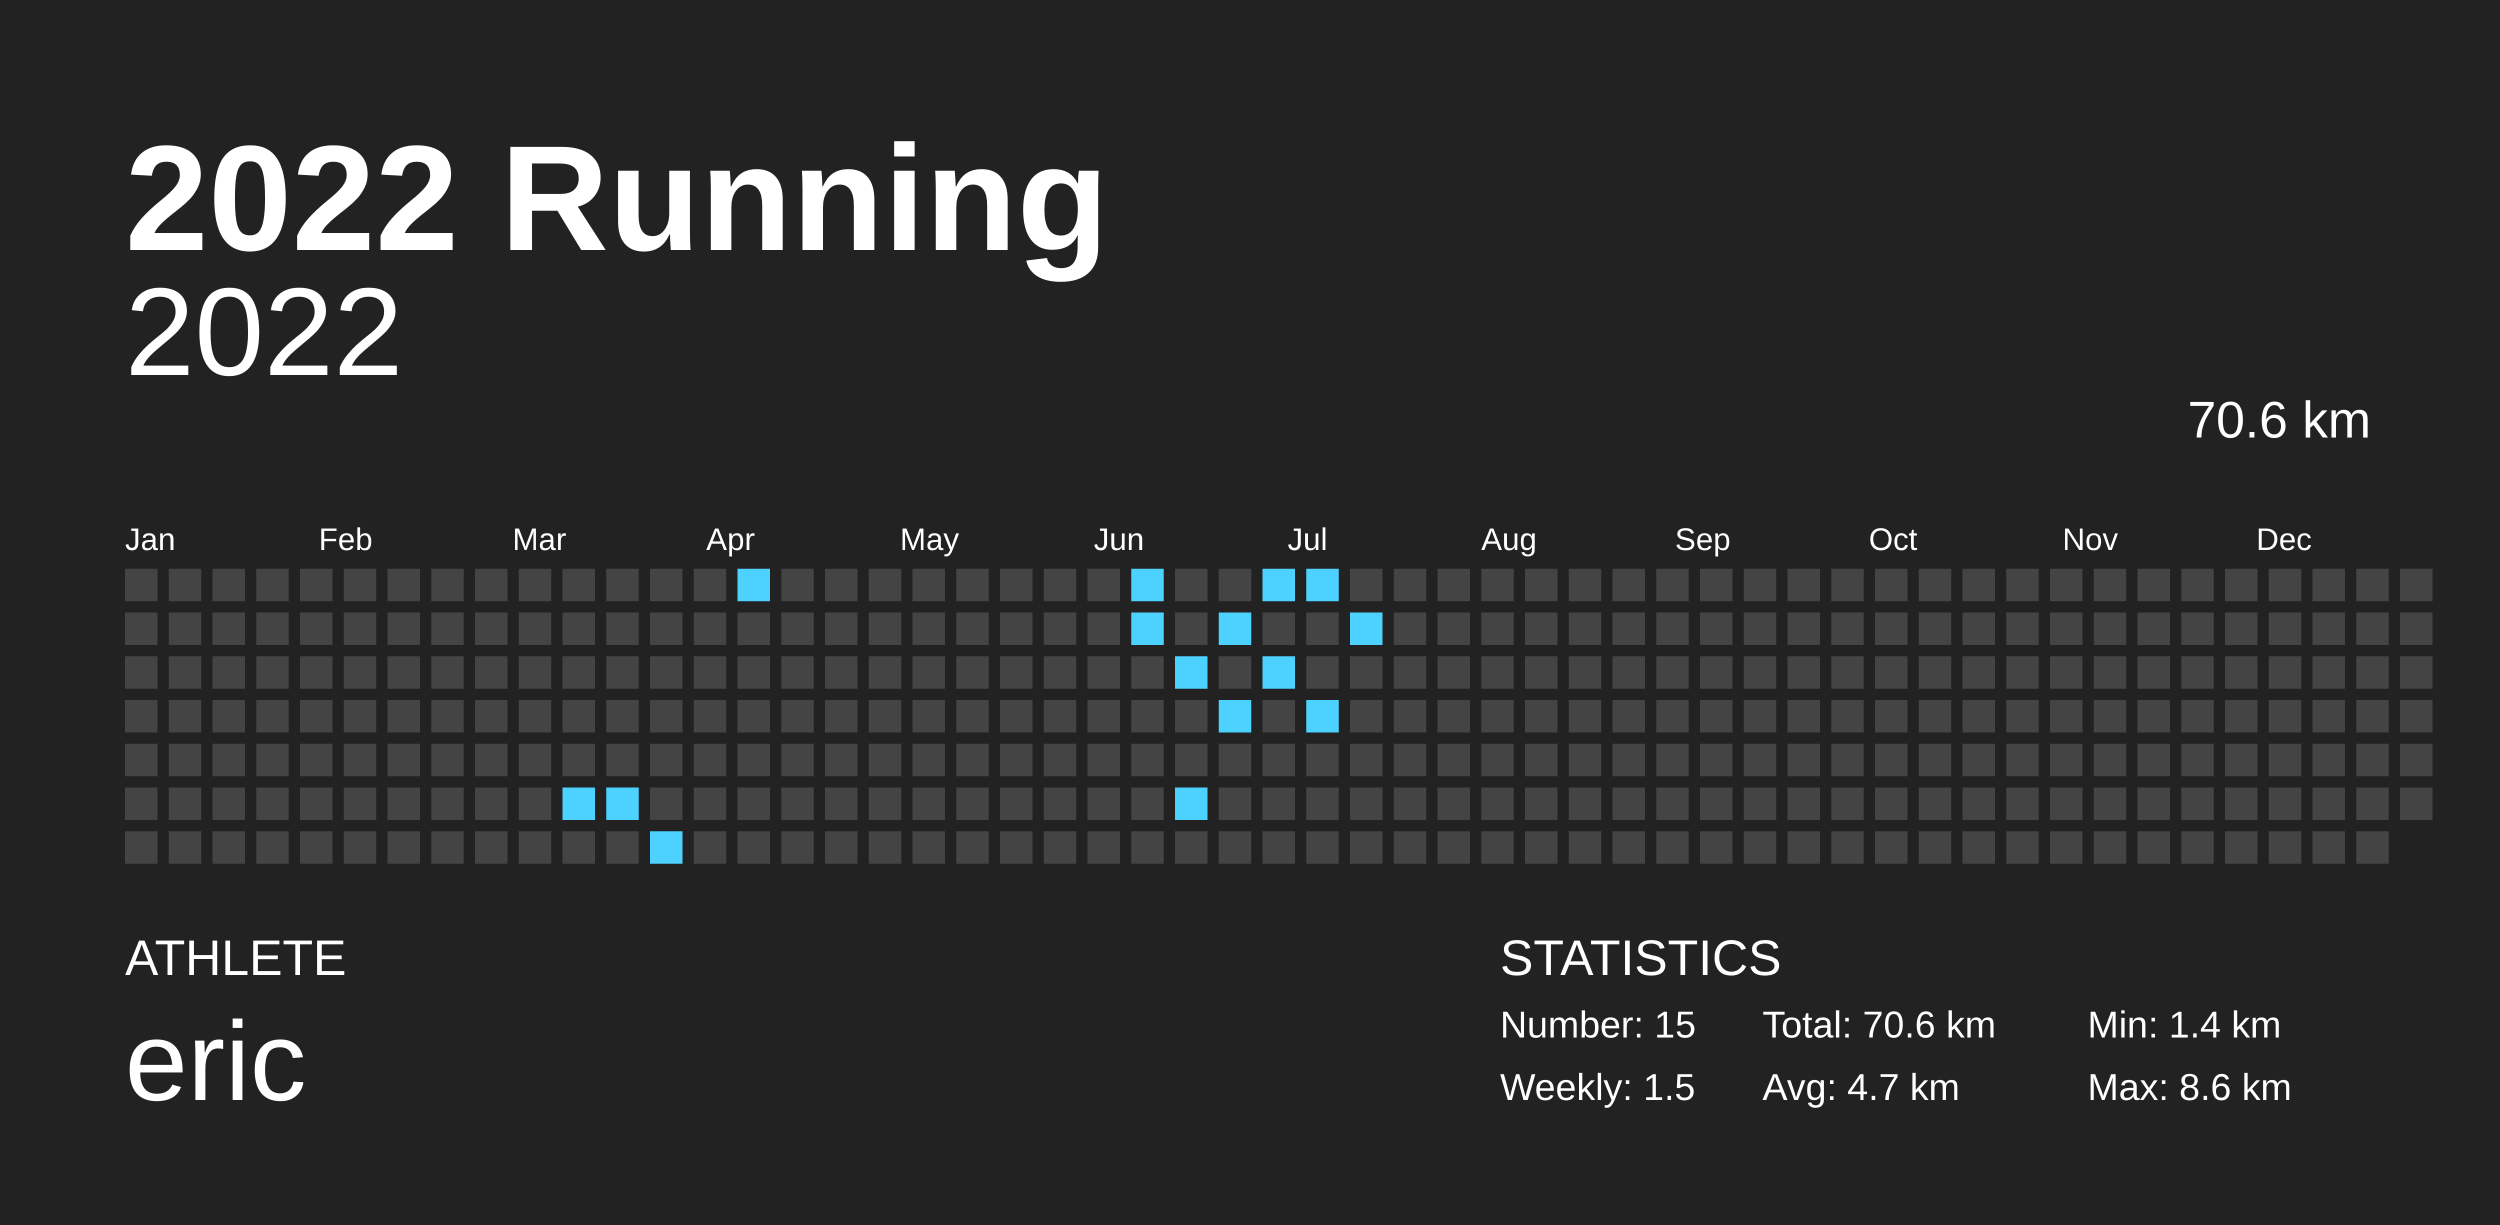
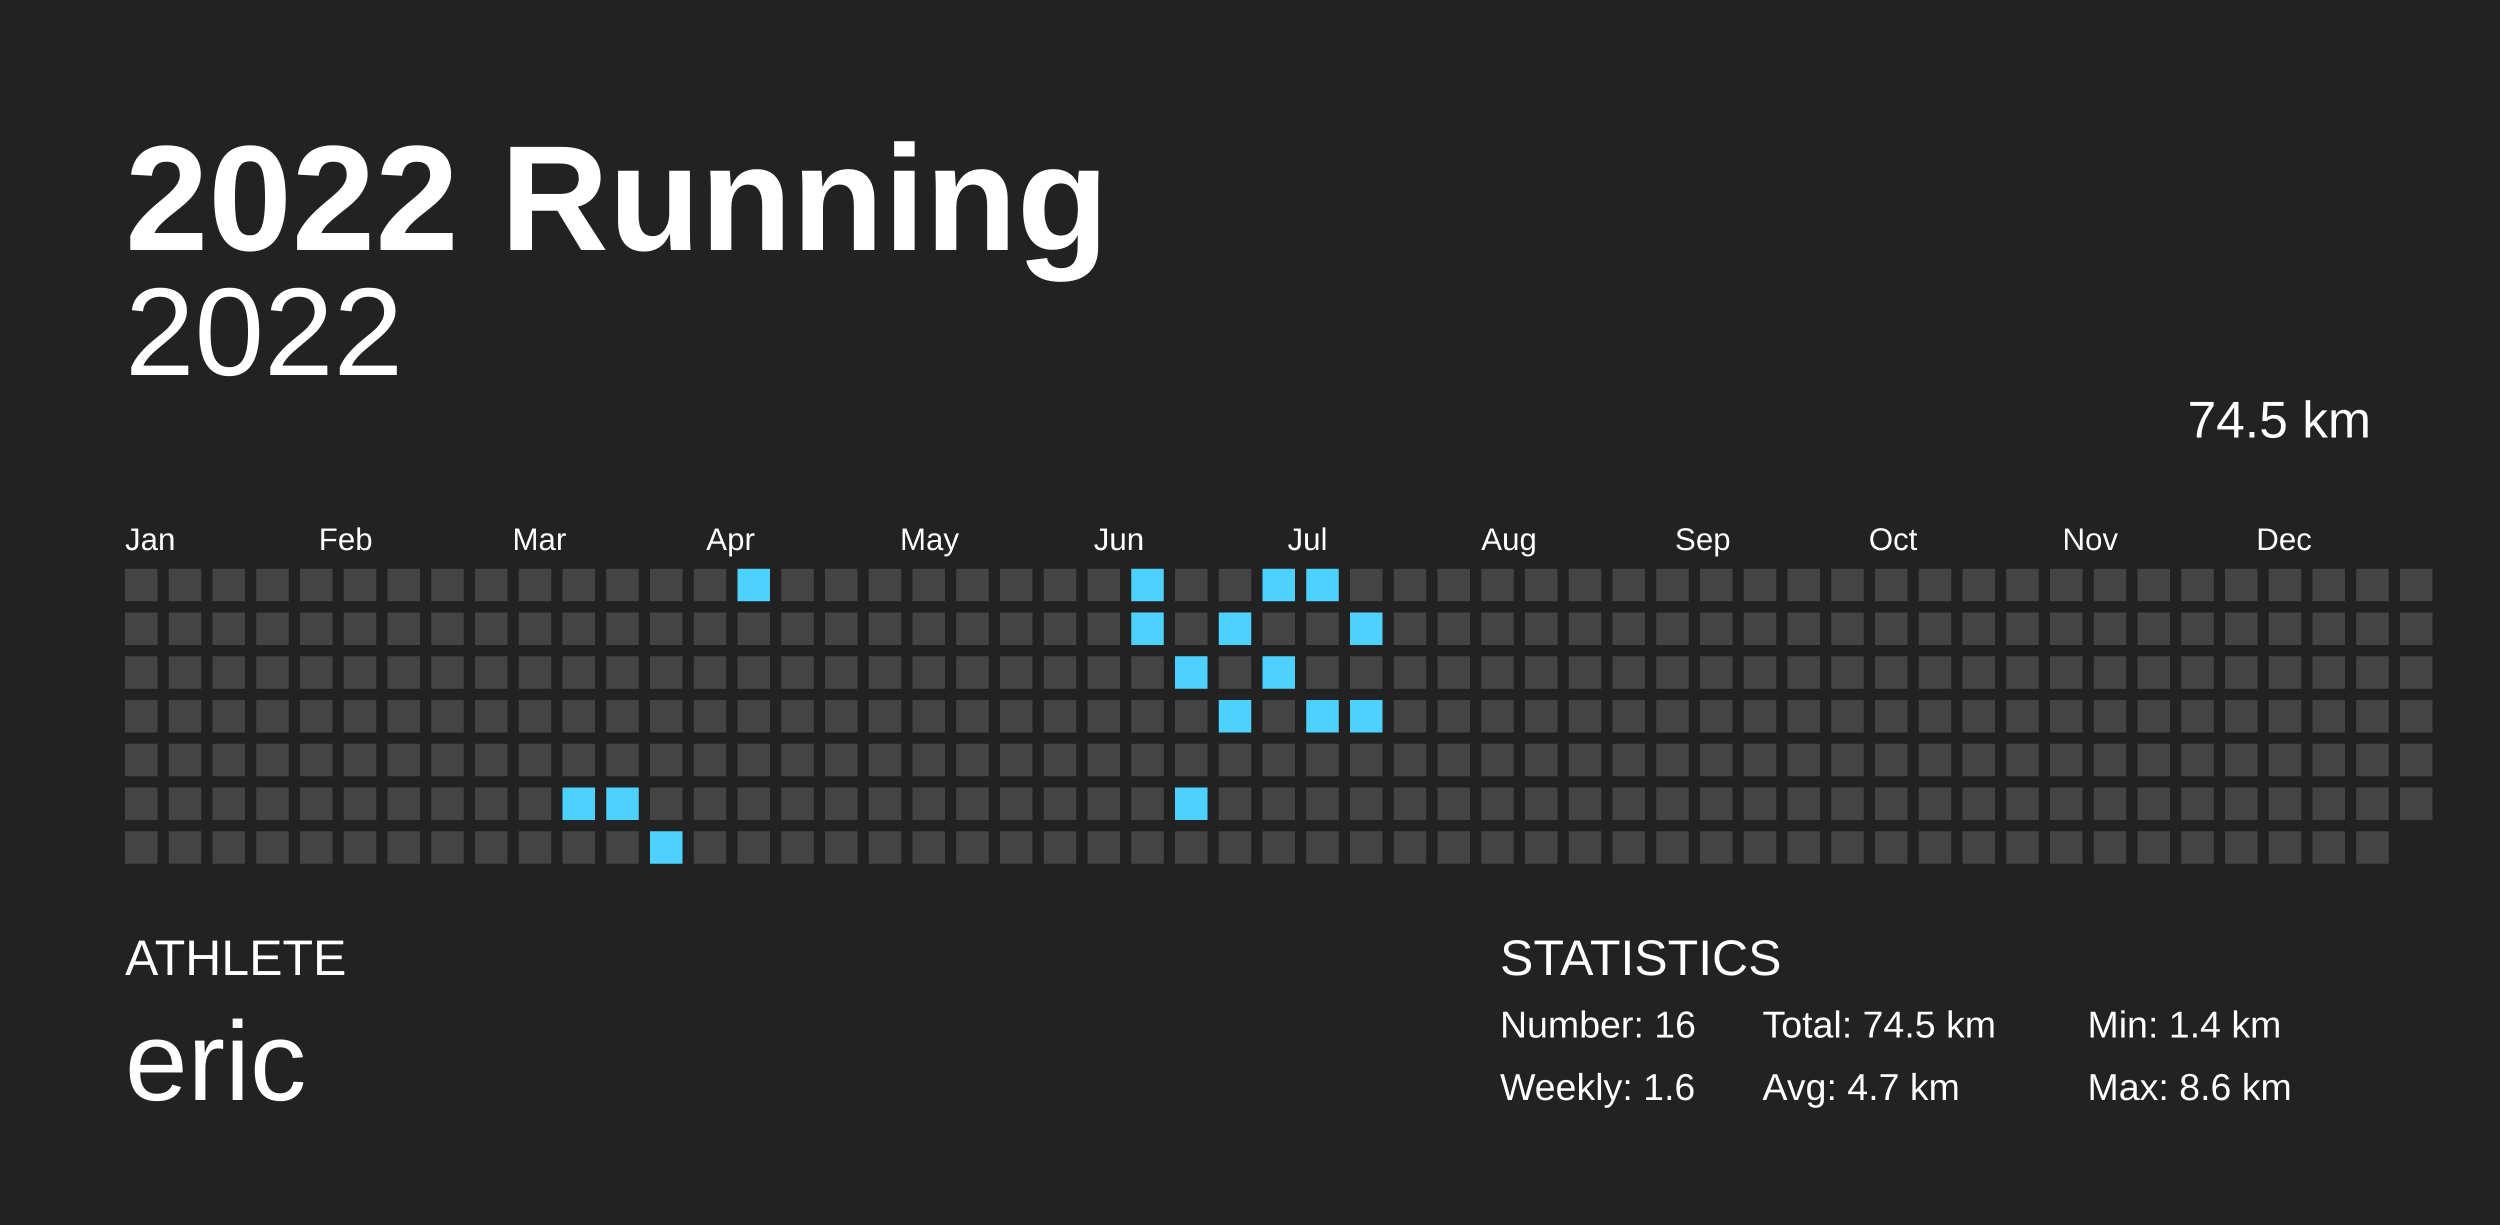
<svg xmlns="http://www.w3.org/2000/svg" baseProfile="full" height="98mm" version="1.1" viewBox="0,0,200,98" width="200mm">
  <defs />
  <rect fill="#222222" height="98" width="200" x="0" y="0" />
  <text fill="#FFFFFF" style="font-size:12px; font-family:Arial; font-weight:bold;" x="10" y="20">2022 Running</text>
  <text fill="#FFFFFF" style="font-size:4px; font-family:Arial" x="10" y="78">ATHLETE</text>
  <text fill="#FFFFFF" style="font-size:9px; font-family:Arial" x="10" y="88">eric</text>
  <text fill="#FFFFFF" style="font-size:4px; font-family:Arial" x="120" y="78">STATISTICS</text>
-   <text fill="#FFFFFF" style="font-size:3px; font-family:Arial" x="120" y="83">Number: 15</text>
-   <text fill="#FFFFFF" style="font-size:3px; font-family:Arial" x="120" y="88">Weekly: 1.5</text>
-   <text fill="#FFFFFF" style="font-size:3px; font-family:Arial" x="141" y="83">Total: 70.6 km</text>
+   <text fill="#FFFFFF" style="font-size:3px; font-family:Arial" x="120" y="83">Number: 16</text>
+   <text fill="#FFFFFF" style="font-size:3px; font-family:Arial" x="120" y="88">Weekly: 1.6</text>
+   <text fill="#FFFFFF" style="font-size:3px; font-family:Arial" x="141" y="83">Total: 74.5 km</text>
  <text fill="#FFFFFF" style="font-size:3px; font-family:Arial" x="141" y="88">Avg: 4.7 km</text>
  <text fill="#FFFFFF" style="font-size:3px; font-family:Arial" x="167" y="83">Min: 1.4 km</text>
  <text fill="#FFFFFF" style="font-size:3px; font-family:Arial" x="167" y="88">Max: 8.6 km</text>
  <text alignment-baseline="hanging" fill="#FFFFFF" style="font-size:10.0px; font-family:Arial;" x="10" y="30">2022</text>
-   <text alignment-baseline="hanging" fill="#FFFFFF" style="font-size:4.125px; font-family:Arial;" x="175" y="35">70.6 km</text>
+   <text alignment-baseline="hanging" fill="#FFFFFF" style="font-size:4.125px; font-family:Arial;" x="175" y="35">74.5 km</text>
  <text fill="#FFFFFF" style="font-size:2.5px; font-family:Arial" x="10.0" y="44">Jan</text>
  <text fill="#FFFFFF" style="font-size:2.5px; font-family:Arial" x="25.5" y="44">Feb</text>
  <text fill="#FFFFFF" style="font-size:2.5px; font-family:Arial" x="41.0" y="44">Mar</text>
  <text fill="#FFFFFF" style="font-size:2.5px; font-family:Arial" x="56.5" y="44">Apr</text>
  <text fill="#FFFFFF" style="font-size:2.5px; font-family:Arial" x="72.0" y="44">May</text>
  <text fill="#FFFFFF" style="font-size:2.5px; font-family:Arial" x="87.5" y="44">Jun</text>
  <text fill="#FFFFFF" style="font-size:2.5px; font-family:Arial" x="103.0" y="44">Jul</text>
  <text fill="#FFFFFF" style="font-size:2.5px; font-family:Arial" x="118.5" y="44">Aug</text>
  <text fill="#FFFFFF" style="font-size:2.5px; font-family:Arial" x="134.0" y="44">Sep</text>
  <text fill="#FFFFFF" style="font-size:2.5px; font-family:Arial" x="149.5" y="44">Oct</text>
  <text fill="#FFFFFF" style="font-size:2.5px; font-family:Arial" x="165.0" y="44">Nov</text>
  <text fill="#FFFFFF" style="font-size:2.5px; font-family:Arial" x="180.5" y="44">Dec</text>
  <rect fill="#444444" height="2.6" width="2.6" x="10.0" y="45.5" />
  <rect fill="#444444" height="2.6" width="2.6" x="10.0" y="49.0" />
  <rect fill="#444444" height="2.6" width="2.6" x="10.0" y="52.5" />
  <rect fill="#444444" height="2.6" width="2.6" x="10.0" y="56.0" />
  <rect fill="#444444" height="2.6" width="2.6" x="10.0" y="59.5" />
  <rect fill="#444444" height="2.6" width="2.6" x="10.0" y="63.0" />
  <rect fill="#444444" height="2.6" width="2.6" x="10.0" y="66.5" />
  <rect fill="#444444" height="2.6" width="2.6" x="13.5" y="45.5" />
  <rect fill="#444444" height="2.6" width="2.6" x="13.5" y="49.0" />
  <rect fill="#444444" height="2.6" width="2.6" x="13.5" y="52.5" />
  <rect fill="#444444" height="2.6" width="2.6" x="13.5" y="56.0" />
  <rect fill="#444444" height="2.6" width="2.6" x="13.5" y="59.5" />
  <rect fill="#444444" height="2.6" width="2.6" x="13.5" y="63.0" />
  <rect fill="#444444" height="2.6" width="2.6" x="13.5" y="66.5" />
  <rect fill="#444444" height="2.6" width="2.6" x="17.0" y="45.5" />
  <rect fill="#444444" height="2.6" width="2.6" x="17.0" y="49.0" />
  <rect fill="#444444" height="2.6" width="2.6" x="17.0" y="52.5" />
  <rect fill="#444444" height="2.6" width="2.6" x="17.0" y="56.0" />
  <rect fill="#444444" height="2.6" width="2.6" x="17.0" y="59.5" />
  <rect fill="#444444" height="2.6" width="2.6" x="17.0" y="63.0" />
  <rect fill="#444444" height="2.6" width="2.6" x="17.0" y="66.5" />
  <rect fill="#444444" height="2.6" width="2.6" x="20.5" y="45.5" />
  <rect fill="#444444" height="2.6" width="2.6" x="20.5" y="49.0" />
  <rect fill="#444444" height="2.6" width="2.6" x="20.5" y="52.5" />
  <rect fill="#444444" height="2.6" width="2.6" x="20.5" y="56.0" />
  <rect fill="#444444" height="2.6" width="2.6" x="20.5" y="59.5" />
  <rect fill="#444444" height="2.6" width="2.6" x="20.5" y="63.0" />
  <rect fill="#444444" height="2.6" width="2.6" x="20.5" y="66.5" />
  <rect fill="#444444" height="2.6" width="2.6" x="24.0" y="45.5" />
  <rect fill="#444444" height="2.6" width="2.6" x="24.0" y="49.0" />
  <rect fill="#444444" height="2.6" width="2.6" x="24.0" y="52.5" />
  <rect fill="#444444" height="2.6" width="2.6" x="24.0" y="56.0" />
  <rect fill="#444444" height="2.6" width="2.6" x="24.0" y="59.5" />
  <rect fill="#444444" height="2.6" width="2.6" x="24.0" y="63.0" />
  <rect fill="#444444" height="2.6" width="2.6" x="24.0" y="66.5" />
  <rect fill="#444444" height="2.6" width="2.6" x="27.5" y="45.5" />
  <rect fill="#444444" height="2.6" width="2.6" x="27.5" y="49.0" />
  <rect fill="#444444" height="2.6" width="2.6" x="27.5" y="52.5" />
  <rect fill="#444444" height="2.6" width="2.6" x="27.5" y="56.0" />
  <rect fill="#444444" height="2.6" width="2.6" x="27.5" y="59.5" />
  <rect fill="#444444" height="2.6" width="2.6" x="27.5" y="63.0" />
  <rect fill="#444444" height="2.6" width="2.6" x="27.5" y="66.5" />
  <rect fill="#444444" height="2.6" width="2.6" x="31.0" y="45.5" />
  <rect fill="#444444" height="2.6" width="2.6" x="31.0" y="49.0" />
  <rect fill="#444444" height="2.6" width="2.6" x="31.0" y="52.5" />
  <rect fill="#444444" height="2.6" width="2.6" x="31.0" y="56.0" />
  <rect fill="#444444" height="2.6" width="2.6" x="31.0" y="59.5" />
  <rect fill="#444444" height="2.6" width="2.6" x="31.0" y="63.0" />
  <rect fill="#444444" height="2.6" width="2.6" x="31.0" y="66.5" />
  <rect fill="#444444" height="2.6" width="2.6" x="34.5" y="45.5" />
  <rect fill="#444444" height="2.6" width="2.6" x="34.5" y="49.0" />
  <rect fill="#444444" height="2.6" width="2.6" x="34.5" y="52.5" />
  <rect fill="#444444" height="2.6" width="2.6" x="34.5" y="56.0" />
  <rect fill="#444444" height="2.6" width="2.6" x="34.5" y="59.5" />
  <rect fill="#444444" height="2.6" width="2.6" x="34.5" y="63.0" />
  <rect fill="#444444" height="2.6" width="2.6" x="34.5" y="66.5" />
  <rect fill="#444444" height="2.6" width="2.6" x="38.0" y="45.5" />
  <rect fill="#444444" height="2.6" width="2.6" x="38.0" y="49.0" />
  <rect fill="#444444" height="2.6" width="2.6" x="38.0" y="52.5" />
  <rect fill="#444444" height="2.6" width="2.6" x="38.0" y="56.0" />
  <rect fill="#444444" height="2.6" width="2.6" x="38.0" y="59.5" />
  <rect fill="#444444" height="2.6" width="2.6" x="38.0" y="63.0" />
  <rect fill="#444444" height="2.6" width="2.6" x="38.0" y="66.5" />
  <rect fill="#444444" height="2.6" width="2.6" x="41.5" y="45.5" />
  <rect fill="#444444" height="2.6" width="2.6" x="41.5" y="49.0" />
  <rect fill="#444444" height="2.6" width="2.6" x="41.5" y="52.5" />
  <rect fill="#444444" height="2.6" width="2.6" x="41.5" y="56.0" />
  <rect fill="#444444" height="2.6" width="2.6" x="41.5" y="59.5" />
  <rect fill="#444444" height="2.6" width="2.6" x="41.5" y="63.0" />
  <rect fill="#444444" height="2.6" width="2.6" x="41.5" y="66.5" />
  <rect fill="#444444" height="2.6" width="2.6" x="45.0" y="45.5" />
  <rect fill="#444444" height="2.6" width="2.6" x="45.0" y="49.0" />
  <rect fill="#444444" height="2.6" width="2.6" x="45.0" y="52.5" />
  <rect fill="#444444" height="2.6" width="2.6" x="45.0" y="56.0" />
  <rect fill="#444444" height="2.6" width="2.6" x="45.0" y="59.5" />
  <rect fill="#4dd2ff" height="2.6" width="2.6" x="45.0" y="63.0" />
  <rect fill="#444444" height="2.6" width="2.6" x="45.0" y="66.5" />
  <rect fill="#444444" height="2.6" width="2.6" x="48.5" y="45.5" />
  <rect fill="#444444" height="2.6" width="2.6" x="48.5" y="49.0" />
  <rect fill="#444444" height="2.6" width="2.6" x="48.5" y="52.5" />
  <rect fill="#444444" height="2.6" width="2.6" x="48.5" y="56.0" />
  <rect fill="#444444" height="2.6" width="2.6" x="48.5" y="59.5" />
  <rect fill="#4dd2ff" height="2.6" width="2.6" x="48.5" y="63.0" />
  <rect fill="#444444" height="2.6" width="2.6" x="48.5" y="66.5" />
  <rect fill="#444444" height="2.6" width="2.6" x="52.0" y="45.5" />
  <rect fill="#444444" height="2.6" width="2.6" x="52.0" y="49.0" />
  <rect fill="#444444" height="2.6" width="2.6" x="52.0" y="52.5" />
  <rect fill="#444444" height="2.6" width="2.6" x="52.0" y="56.0" />
  <rect fill="#444444" height="2.6" width="2.6" x="52.0" y="59.5" />
  <rect fill="#444444" height="2.6" width="2.6" x="52.0" y="63.0" />
  <rect fill="#4dd2ff" height="2.6" width="2.6" x="52.0" y="66.5" />
  <rect fill="#444444" height="2.6" width="2.6" x="55.5" y="45.5" />
  <rect fill="#444444" height="2.6" width="2.6" x="55.5" y="49.0" />
  <rect fill="#444444" height="2.6" width="2.6" x="55.5" y="52.5" />
  <rect fill="#444444" height="2.6" width="2.6" x="55.5" y="56.0" />
  <rect fill="#444444" height="2.6" width="2.6" x="55.5" y="59.5" />
  <rect fill="#444444" height="2.6" width="2.6" x="55.5" y="63.0" />
  <rect fill="#444444" height="2.6" width="2.6" x="55.5" y="66.5" />
  <rect fill="#4dd2ff" height="2.6" width="2.6" x="59.0" y="45.5" />
  <rect fill="#444444" height="2.6" width="2.6" x="59.0" y="49.0" />
  <rect fill="#444444" height="2.6" width="2.6" x="59.0" y="52.5" />
  <rect fill="#444444" height="2.6" width="2.6" x="59.0" y="56.0" />
  <rect fill="#444444" height="2.6" width="2.6" x="59.0" y="59.5" />
  <rect fill="#444444" height="2.6" width="2.6" x="59.0" y="63.0" />
  <rect fill="#444444" height="2.6" width="2.6" x="59.0" y="66.5" />
  <rect fill="#444444" height="2.6" width="2.6" x="62.5" y="45.5" />
  <rect fill="#444444" height="2.6" width="2.6" x="62.5" y="49.0" />
  <rect fill="#444444" height="2.6" width="2.6" x="62.5" y="52.5" />
  <rect fill="#444444" height="2.6" width="2.6" x="62.5" y="56.0" />
  <rect fill="#444444" height="2.6" width="2.6" x="62.5" y="59.5" />
  <rect fill="#444444" height="2.6" width="2.6" x="62.5" y="63.0" />
  <rect fill="#444444" height="2.6" width="2.6" x="62.5" y="66.5" />
  <rect fill="#444444" height="2.6" width="2.6" x="66.0" y="45.5" />
  <rect fill="#444444" height="2.6" width="2.6" x="66.0" y="49.0" />
  <rect fill="#444444" height="2.6" width="2.6" x="66.0" y="52.5" />
  <rect fill="#444444" height="2.6" width="2.6" x="66.0" y="56.0" />
  <rect fill="#444444" height="2.6" width="2.6" x="66.0" y="59.5" />
  <rect fill="#444444" height="2.6" width="2.6" x="66.0" y="63.0" />
  <rect fill="#444444" height="2.6" width="2.6" x="66.0" y="66.5" />
  <rect fill="#444444" height="2.6" width="2.6" x="69.5" y="45.5" />
  <rect fill="#444444" height="2.6" width="2.6" x="69.5" y="49.0" />
  <rect fill="#444444" height="2.6" width="2.6" x="69.5" y="52.5" />
  <rect fill="#444444" height="2.6" width="2.6" x="69.5" y="56.0" />
  <rect fill="#444444" height="2.6" width="2.6" x="69.5" y="59.5" />
  <rect fill="#444444" height="2.6" width="2.6" x="69.5" y="63.0" />
  <rect fill="#444444" height="2.6" width="2.6" x="69.5" y="66.5" />
  <rect fill="#444444" height="2.6" width="2.6" x="73.0" y="45.5" />
  <rect fill="#444444" height="2.6" width="2.6" x="73.0" y="49.0" />
  <rect fill="#444444" height="2.6" width="2.6" x="73.0" y="52.5" />
  <rect fill="#444444" height="2.6" width="2.6" x="73.0" y="56.0" />
  <rect fill="#444444" height="2.6" width="2.6" x="73.0" y="59.5" />
  <rect fill="#444444" height="2.6" width="2.6" x="73.0" y="63.0" />
  <rect fill="#444444" height="2.6" width="2.6" x="73.0" y="66.5" />
  <rect fill="#444444" height="2.6" width="2.6" x="76.5" y="45.5" />
  <rect fill="#444444" height="2.6" width="2.6" x="76.5" y="49.0" />
  <rect fill="#444444" height="2.6" width="2.6" x="76.5" y="52.5" />
  <rect fill="#444444" height="2.6" width="2.6" x="76.5" y="56.0" />
  <rect fill="#444444" height="2.6" width="2.6" x="76.5" y="59.5" />
  <rect fill="#444444" height="2.6" width="2.6" x="76.5" y="63.0" />
  <rect fill="#444444" height="2.6" width="2.6" x="76.5" y="66.5" />
  <rect fill="#444444" height="2.6" width="2.6" x="80.0" y="45.5" />
  <rect fill="#444444" height="2.6" width="2.6" x="80.0" y="49.0" />
  <rect fill="#444444" height="2.6" width="2.6" x="80.0" y="52.5" />
  <rect fill="#444444" height="2.6" width="2.6" x="80.0" y="56.0" />
  <rect fill="#444444" height="2.6" width="2.6" x="80.0" y="59.5" />
  <rect fill="#444444" height="2.6" width="2.6" x="80.0" y="63.0" />
  <rect fill="#444444" height="2.6" width="2.6" x="80.0" y="66.5" />
  <rect fill="#444444" height="2.6" width="2.6" x="83.5" y="45.5" />
  <rect fill="#444444" height="2.6" width="2.6" x="83.5" y="49.0" />
  <rect fill="#444444" height="2.6" width="2.6" x="83.5" y="52.5" />
  <rect fill="#444444" height="2.6" width="2.6" x="83.5" y="56.0" />
  <rect fill="#444444" height="2.6" width="2.6" x="83.5" y="59.5" />
  <rect fill="#444444" height="2.6" width="2.6" x="83.5" y="63.0" />
  <rect fill="#444444" height="2.6" width="2.6" x="83.5" y="66.5" />
  <rect fill="#444444" height="2.6" width="2.6" x="87.0" y="45.5" />
  <rect fill="#444444" height="2.6" width="2.6" x="87.0" y="49.0" />
  <rect fill="#444444" height="2.6" width="2.6" x="87.0" y="52.5" />
  <rect fill="#444444" height="2.6" width="2.6" x="87.0" y="56.0" />
  <rect fill="#444444" height="2.6" width="2.6" x="87.0" y="59.5" />
  <rect fill="#444444" height="2.6" width="2.6" x="87.0" y="63.0" />
  <rect fill="#444444" height="2.6" width="2.6" x="87.0" y="66.5" />
  <rect fill="#4dd2ff" height="2.6" width="2.6" x="90.5" y="45.5" />
  <rect fill="#4dd2ff" height="2.6" width="2.6" x="90.5" y="49.0" />
  <rect fill="#444444" height="2.6" width="2.6" x="90.5" y="52.5" />
  <rect fill="#444444" height="2.6" width="2.6" x="90.5" y="56.0" />
  <rect fill="#444444" height="2.6" width="2.6" x="90.5" y="59.5" />
  <rect fill="#444444" height="2.6" width="2.6" x="90.5" y="63.0" />
  <rect fill="#444444" height="2.6" width="2.6" x="90.5" y="66.5" />
  <rect fill="#444444" height="2.6" width="2.6" x="94.0" y="45.5" />
  <rect fill="#444444" height="2.6" width="2.6" x="94.0" y="49.0" />
  <rect fill="#4dd2ff" height="2.6" width="2.6" x="94.0" y="52.5" />
  <rect fill="#444444" height="2.6" width="2.6" x="94.0" y="56.0" />
  <rect fill="#444444" height="2.6" width="2.6" x="94.0" y="59.5" />
  <rect fill="#4dd2ff" height="2.6" width="2.6" x="94.0" y="63.0" />
  <rect fill="#444444" height="2.6" width="2.6" x="94.0" y="66.5" />
  <rect fill="#444444" height="2.6" width="2.6" x="97.5" y="45.5" />
  <rect fill="#4dd2ff" height="2.6" width="2.6" x="97.5" y="49.0" />
  <rect fill="#444444" height="2.6" width="2.6" x="97.5" y="52.5" />
  <rect fill="#4dd2ff" height="2.6" width="2.6" x="97.5" y="56.0" />
  <rect fill="#444444" height="2.6" width="2.6" x="97.5" y="59.5" />
  <rect fill="#444444" height="2.6" width="2.6" x="97.5" y="63.0" />
  <rect fill="#444444" height="2.6" width="2.6" x="97.5" y="66.5" />
  <rect fill="#4dd2ff" height="2.6" width="2.6" x="101.0" y="45.5" />
  <rect fill="#444444" height="2.6" width="2.6" x="101.0" y="49.0" />
  <rect fill="#4dd2ff" height="2.6" width="2.6" x="101.0" y="52.5" />
  <rect fill="#444444" height="2.6" width="2.6" x="101.0" y="56.0" />
  <rect fill="#444444" height="2.6" width="2.6" x="101.0" y="59.5" />
  <rect fill="#444444" height="2.6" width="2.6" x="101.0" y="63.0" />
  <rect fill="#444444" height="2.6" width="2.6" x="101.0" y="66.5" />
  <rect fill="#4dd2ff" height="2.6" width="2.6" x="104.5" y="45.5" />
  <rect fill="#444444" height="2.6" width="2.6" x="104.5" y="49.0" />
  <rect fill="#444444" height="2.6" width="2.6" x="104.5" y="52.5" />
  <rect fill="#4dd2ff" height="2.6" width="2.6" x="104.5" y="56.0" />
  <rect fill="#444444" height="2.6" width="2.6" x="104.5" y="59.5" />
  <rect fill="#444444" height="2.6" width="2.6" x="104.5" y="63.0" />
  <rect fill="#444444" height="2.6" width="2.6" x="104.5" y="66.5" />
  <rect fill="#444444" height="2.6" width="2.6" x="108.0" y="45.5" />
  <rect fill="#4dd2ff" height="2.6" width="2.6" x="108.0" y="49.0" />
  <rect fill="#444444" height="2.6" width="2.6" x="108.0" y="52.5" />
-   <rect fill="#444444" height="2.6" width="2.6" x="108.0" y="56.0" />
+   <rect fill="#4dd2ff" height="2.6" width="2.6" x="108.0" y="56.0" />
  <rect fill="#444444" height="2.6" width="2.6" x="108.0" y="59.5" />
  <rect fill="#444444" height="2.6" width="2.6" x="108.0" y="63.0" />
  <rect fill="#444444" height="2.6" width="2.6" x="108.0" y="66.5" />
  <rect fill="#444444" height="2.6" width="2.6" x="111.5" y="45.5" />
  <rect fill="#444444" height="2.6" width="2.6" x="111.5" y="49.0" />
  <rect fill="#444444" height="2.6" width="2.6" x="111.5" y="52.5" />
  <rect fill="#444444" height="2.6" width="2.6" x="111.5" y="56.0" />
  <rect fill="#444444" height="2.6" width="2.6" x="111.5" y="59.5" />
  <rect fill="#444444" height="2.6" width="2.6" x="111.5" y="63.0" />
  <rect fill="#444444" height="2.6" width="2.6" x="111.5" y="66.5" />
  <rect fill="#444444" height="2.6" width="2.6" x="115.0" y="45.5" />
  <rect fill="#444444" height="2.6" width="2.6" x="115.0" y="49.0" />
  <rect fill="#444444" height="2.6" width="2.6" x="115.0" y="52.5" />
  <rect fill="#444444" height="2.6" width="2.6" x="115.0" y="56.0" />
  <rect fill="#444444" height="2.6" width="2.6" x="115.0" y="59.5" />
  <rect fill="#444444" height="2.6" width="2.6" x="115.0" y="63.0" />
  <rect fill="#444444" height="2.6" width="2.6" x="115.0" y="66.5" />
  <rect fill="#444444" height="2.6" width="2.6" x="118.5" y="45.5" />
  <rect fill="#444444" height="2.6" width="2.6" x="118.5" y="49.0" />
  <rect fill="#444444" height="2.6" width="2.6" x="118.5" y="52.5" />
  <rect fill="#444444" height="2.6" width="2.6" x="118.5" y="56.0" />
  <rect fill="#444444" height="2.6" width="2.6" x="118.5" y="59.5" />
  <rect fill="#444444" height="2.6" width="2.6" x="118.5" y="63.0" />
  <rect fill="#444444" height="2.6" width="2.6" x="118.5" y="66.5" />
  <rect fill="#444444" height="2.6" width="2.6" x="122.0" y="45.5" />
  <rect fill="#444444" height="2.6" width="2.6" x="122.0" y="49.0" />
  <rect fill="#444444" height="2.6" width="2.6" x="122.0" y="52.5" />
  <rect fill="#444444" height="2.6" width="2.6" x="122.0" y="56.0" />
  <rect fill="#444444" height="2.6" width="2.6" x="122.0" y="59.5" />
  <rect fill="#444444" height="2.6" width="2.6" x="122.0" y="63.0" />
  <rect fill="#444444" height="2.6" width="2.6" x="122.0" y="66.5" />
  <rect fill="#444444" height="2.6" width="2.6" x="125.5" y="45.5" />
  <rect fill="#444444" height="2.6" width="2.6" x="125.5" y="49.0" />
  <rect fill="#444444" height="2.6" width="2.6" x="125.5" y="52.5" />
  <rect fill="#444444" height="2.6" width="2.6" x="125.5" y="56.0" />
  <rect fill="#444444" height="2.6" width="2.6" x="125.5" y="59.5" />
  <rect fill="#444444" height="2.6" width="2.6" x="125.5" y="63.0" />
  <rect fill="#444444" height="2.6" width="2.6" x="125.5" y="66.5" />
  <rect fill="#444444" height="2.6" width="2.6" x="129.0" y="45.5" />
  <rect fill="#444444" height="2.6" width="2.6" x="129.0" y="49.0" />
  <rect fill="#444444" height="2.6" width="2.6" x="129.0" y="52.5" />
  <rect fill="#444444" height="2.6" width="2.6" x="129.0" y="56.0" />
  <rect fill="#444444" height="2.6" width="2.6" x="129.0" y="59.5" />
  <rect fill="#444444" height="2.6" width="2.6" x="129.0" y="63.0" />
  <rect fill="#444444" height="2.6" width="2.6" x="129.0" y="66.5" />
  <rect fill="#444444" height="2.6" width="2.6" x="132.5" y="45.5" />
  <rect fill="#444444" height="2.6" width="2.6" x="132.5" y="49.0" />
  <rect fill="#444444" height="2.6" width="2.6" x="132.5" y="52.5" />
  <rect fill="#444444" height="2.6" width="2.6" x="132.5" y="56.0" />
  <rect fill="#444444" height="2.6" width="2.6" x="132.5" y="59.5" />
  <rect fill="#444444" height="2.6" width="2.6" x="132.5" y="63.0" />
  <rect fill="#444444" height="2.6" width="2.6" x="132.5" y="66.5" />
  <rect fill="#444444" height="2.6" width="2.6" x="136.0" y="45.5" />
  <rect fill="#444444" height="2.6" width="2.6" x="136.0" y="49.0" />
  <rect fill="#444444" height="2.6" width="2.6" x="136.0" y="52.5" />
  <rect fill="#444444" height="2.6" width="2.6" x="136.0" y="56.0" />
  <rect fill="#444444" height="2.6" width="2.6" x="136.0" y="59.5" />
  <rect fill="#444444" height="2.6" width="2.6" x="136.0" y="63.0" />
  <rect fill="#444444" height="2.6" width="2.6" x="136.0" y="66.5" />
  <rect fill="#444444" height="2.6" width="2.6" x="139.5" y="45.5" />
  <rect fill="#444444" height="2.6" width="2.6" x="139.5" y="49.0" />
  <rect fill="#444444" height="2.6" width="2.6" x="139.5" y="52.5" />
  <rect fill="#444444" height="2.6" width="2.6" x="139.5" y="56.0" />
  <rect fill="#444444" height="2.6" width="2.6" x="139.5" y="59.5" />
  <rect fill="#444444" height="2.6" width="2.6" x="139.5" y="63.0" />
  <rect fill="#444444" height="2.6" width="2.6" x="139.5" y="66.5" />
  <rect fill="#444444" height="2.6" width="2.6" x="143.0" y="45.5" />
  <rect fill="#444444" height="2.6" width="2.6" x="143.0" y="49.0" />
  <rect fill="#444444" height="2.6" width="2.6" x="143.0" y="52.5" />
  <rect fill="#444444" height="2.6" width="2.6" x="143.0" y="56.0" />
  <rect fill="#444444" height="2.6" width="2.6" x="143.0" y="59.5" />
  <rect fill="#444444" height="2.6" width="2.6" x="143.0" y="63.0" />
  <rect fill="#444444" height="2.6" width="2.6" x="143.0" y="66.5" />
  <rect fill="#444444" height="2.6" width="2.6" x="146.5" y="45.5" />
  <rect fill="#444444" height="2.6" width="2.6" x="146.5" y="49.0" />
  <rect fill="#444444" height="2.6" width="2.6" x="146.5" y="52.5" />
  <rect fill="#444444" height="2.6" width="2.6" x="146.5" y="56.0" />
  <rect fill="#444444" height="2.6" width="2.6" x="146.5" y="59.5" />
  <rect fill="#444444" height="2.6" width="2.6" x="146.5" y="63.0" />
  <rect fill="#444444" height="2.6" width="2.6" x="146.5" y="66.5" />
  <rect fill="#444444" height="2.6" width="2.6" x="150.0" y="45.5" />
  <rect fill="#444444" height="2.6" width="2.6" x="150.0" y="49.0" />
  <rect fill="#444444" height="2.6" width="2.6" x="150.0" y="52.5" />
  <rect fill="#444444" height="2.6" width="2.6" x="150.0" y="56.0" />
  <rect fill="#444444" height="2.6" width="2.6" x="150.0" y="59.5" />
  <rect fill="#444444" height="2.6" width="2.6" x="150.0" y="63.0" />
  <rect fill="#444444" height="2.6" width="2.6" x="150.0" y="66.5" />
  <rect fill="#444444" height="2.6" width="2.6" x="153.5" y="45.5" />
  <rect fill="#444444" height="2.6" width="2.6" x="153.5" y="49.0" />
  <rect fill="#444444" height="2.6" width="2.6" x="153.5" y="52.5" />
  <rect fill="#444444" height="2.6" width="2.6" x="153.5" y="56.0" />
  <rect fill="#444444" height="2.6" width="2.6" x="153.5" y="59.5" />
  <rect fill="#444444" height="2.6" width="2.6" x="153.5" y="63.0" />
  <rect fill="#444444" height="2.6" width="2.6" x="153.5" y="66.5" />
  <rect fill="#444444" height="2.6" width="2.6" x="157.0" y="45.5" />
  <rect fill="#444444" height="2.6" width="2.6" x="157.0" y="49.0" />
  <rect fill="#444444" height="2.6" width="2.6" x="157.0" y="52.5" />
  <rect fill="#444444" height="2.6" width="2.6" x="157.0" y="56.0" />
  <rect fill="#444444" height="2.6" width="2.6" x="157.0" y="59.5" />
  <rect fill="#444444" height="2.6" width="2.6" x="157.0" y="63.0" />
  <rect fill="#444444" height="2.6" width="2.6" x="157.0" y="66.5" />
  <rect fill="#444444" height="2.6" width="2.6" x="160.5" y="45.5" />
  <rect fill="#444444" height="2.6" width="2.6" x="160.5" y="49.0" />
  <rect fill="#444444" height="2.6" width="2.6" x="160.5" y="52.5" />
  <rect fill="#444444" height="2.6" width="2.6" x="160.5" y="56.0" />
  <rect fill="#444444" height="2.6" width="2.6" x="160.5" y="59.5" />
  <rect fill="#444444" height="2.6" width="2.6" x="160.5" y="63.0" />
  <rect fill="#444444" height="2.6" width="2.6" x="160.5" y="66.5" />
  <rect fill="#444444" height="2.6" width="2.6" x="164.0" y="45.5" />
  <rect fill="#444444" height="2.6" width="2.6" x="164.0" y="49.0" />
  <rect fill="#444444" height="2.6" width="2.6" x="164.0" y="52.5" />
  <rect fill="#444444" height="2.6" width="2.6" x="164.0" y="56.0" />
  <rect fill="#444444" height="2.6" width="2.6" x="164.0" y="59.5" />
  <rect fill="#444444" height="2.6" width="2.6" x="164.0" y="63.0" />
  <rect fill="#444444" height="2.6" width="2.6" x="164.0" y="66.5" />
  <rect fill="#444444" height="2.6" width="2.6" x="167.5" y="45.5" />
  <rect fill="#444444" height="2.6" width="2.6" x="167.5" y="49.0" />
  <rect fill="#444444" height="2.6" width="2.6" x="167.5" y="52.5" />
  <rect fill="#444444" height="2.6" width="2.6" x="167.5" y="56.0" />
  <rect fill="#444444" height="2.6" width="2.6" x="167.5" y="59.5" />
  <rect fill="#444444" height="2.6" width="2.6" x="167.5" y="63.0" />
  <rect fill="#444444" height="2.6" width="2.6" x="167.5" y="66.5" />
  <rect fill="#444444" height="2.6" width="2.6" x="171.0" y="45.5" />
  <rect fill="#444444" height="2.6" width="2.6" x="171.0" y="49.0" />
  <rect fill="#444444" height="2.6" width="2.6" x="171.0" y="52.5" />
  <rect fill="#444444" height="2.6" width="2.6" x="171.0" y="56.0" />
  <rect fill="#444444" height="2.6" width="2.6" x="171.0" y="59.5" />
  <rect fill="#444444" height="2.6" width="2.6" x="171.0" y="63.0" />
  <rect fill="#444444" height="2.6" width="2.6" x="171.0" y="66.5" />
  <rect fill="#444444" height="2.6" width="2.6" x="174.5" y="45.5" />
  <rect fill="#444444" height="2.6" width="2.6" x="174.5" y="49.0" />
  <rect fill="#444444" height="2.6" width="2.6" x="174.5" y="52.5" />
  <rect fill="#444444" height="2.6" width="2.6" x="174.5" y="56.0" />
  <rect fill="#444444" height="2.6" width="2.6" x="174.5" y="59.5" />
  <rect fill="#444444" height="2.6" width="2.6" x="174.5" y="63.0" />
  <rect fill="#444444" height="2.6" width="2.6" x="174.5" y="66.5" />
  <rect fill="#444444" height="2.6" width="2.6" x="178.0" y="45.5" />
  <rect fill="#444444" height="2.6" width="2.6" x="178.0" y="49.0" />
  <rect fill="#444444" height="2.6" width="2.6" x="178.0" y="52.5" />
  <rect fill="#444444" height="2.6" width="2.6" x="178.0" y="56.0" />
  <rect fill="#444444" height="2.6" width="2.6" x="178.0" y="59.5" />
  <rect fill="#444444" height="2.6" width="2.6" x="178.0" y="63.0" />
  <rect fill="#444444" height="2.6" width="2.6" x="178.0" y="66.5" />
  <rect fill="#444444" height="2.6" width="2.6" x="181.5" y="45.5" />
  <rect fill="#444444" height="2.6" width="2.6" x="181.5" y="49.0" />
  <rect fill="#444444" height="2.6" width="2.6" x="181.5" y="52.5" />
  <rect fill="#444444" height="2.6" width="2.6" x="181.5" y="56.0" />
  <rect fill="#444444" height="2.6" width="2.6" x="181.5" y="59.5" />
  <rect fill="#444444" height="2.6" width="2.6" x="181.5" y="63.0" />
  <rect fill="#444444" height="2.6" width="2.6" x="181.5" y="66.5" />
  <rect fill="#444444" height="2.6" width="2.6" x="185.0" y="45.5" />
  <rect fill="#444444" height="2.6" width="2.6" x="185.0" y="49.0" />
  <rect fill="#444444" height="2.6" width="2.6" x="185.0" y="52.5" />
  <rect fill="#444444" height="2.6" width="2.6" x="185.0" y="56.0" />
  <rect fill="#444444" height="2.6" width="2.6" x="185.0" y="59.5" />
  <rect fill="#444444" height="2.6" width="2.6" x="185.0" y="63.0" />
  <rect fill="#444444" height="2.6" width="2.6" x="185.0" y="66.5" />
  <rect fill="#444444" height="2.6" width="2.6" x="188.5" y="45.5" />
  <rect fill="#444444" height="2.6" width="2.6" x="188.5" y="49.0" />
  <rect fill="#444444" height="2.6" width="2.6" x="188.5" y="52.5" />
  <rect fill="#444444" height="2.6" width="2.6" x="188.5" y="56.0" />
  <rect fill="#444444" height="2.6" width="2.6" x="188.5" y="59.5" />
  <rect fill="#444444" height="2.6" width="2.6" x="188.5" y="63.0" />
  <rect fill="#444444" height="2.6" width="2.6" x="188.5" y="66.5" />
  <rect fill="#444444" height="2.6" width="2.6" x="192.0" y="45.5" />
  <rect fill="#444444" height="2.6" width="2.6" x="192.0" y="49.0" />
  <rect fill="#444444" height="2.6" width="2.6" x="192.0" y="52.5" />
  <rect fill="#444444" height="2.6" width="2.6" x="192.0" y="56.0" />
  <rect fill="#444444" height="2.6" width="2.6" x="192.0" y="59.5" />
  <rect fill="#444444" height="2.6" width="2.6" x="192.0" y="63.0" />
</svg>
